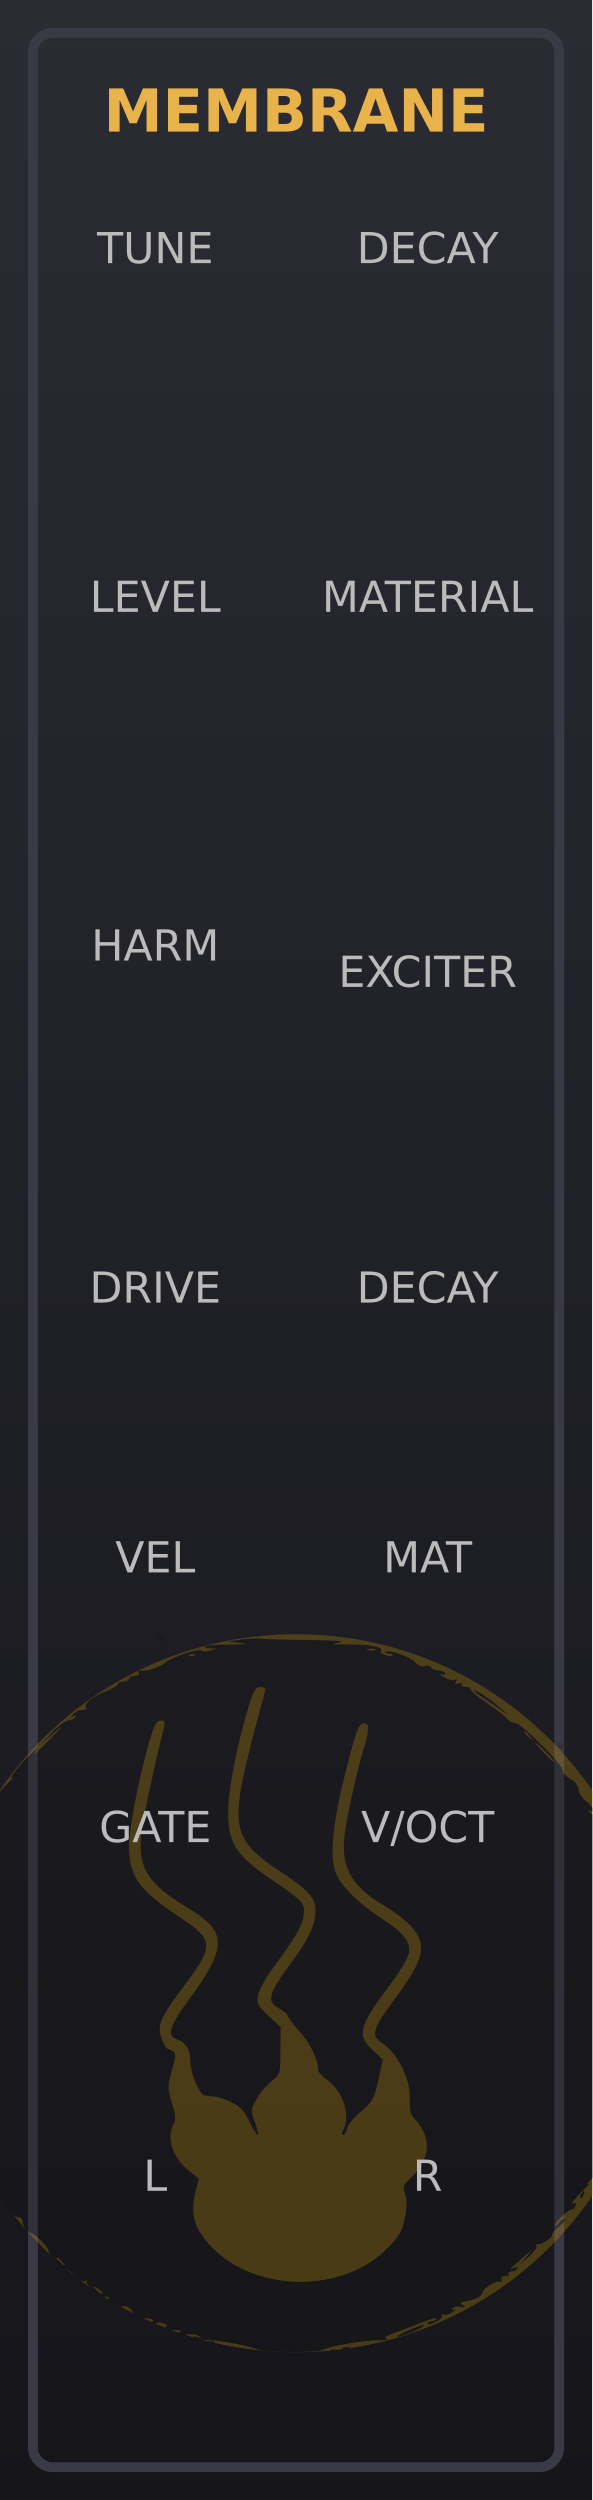
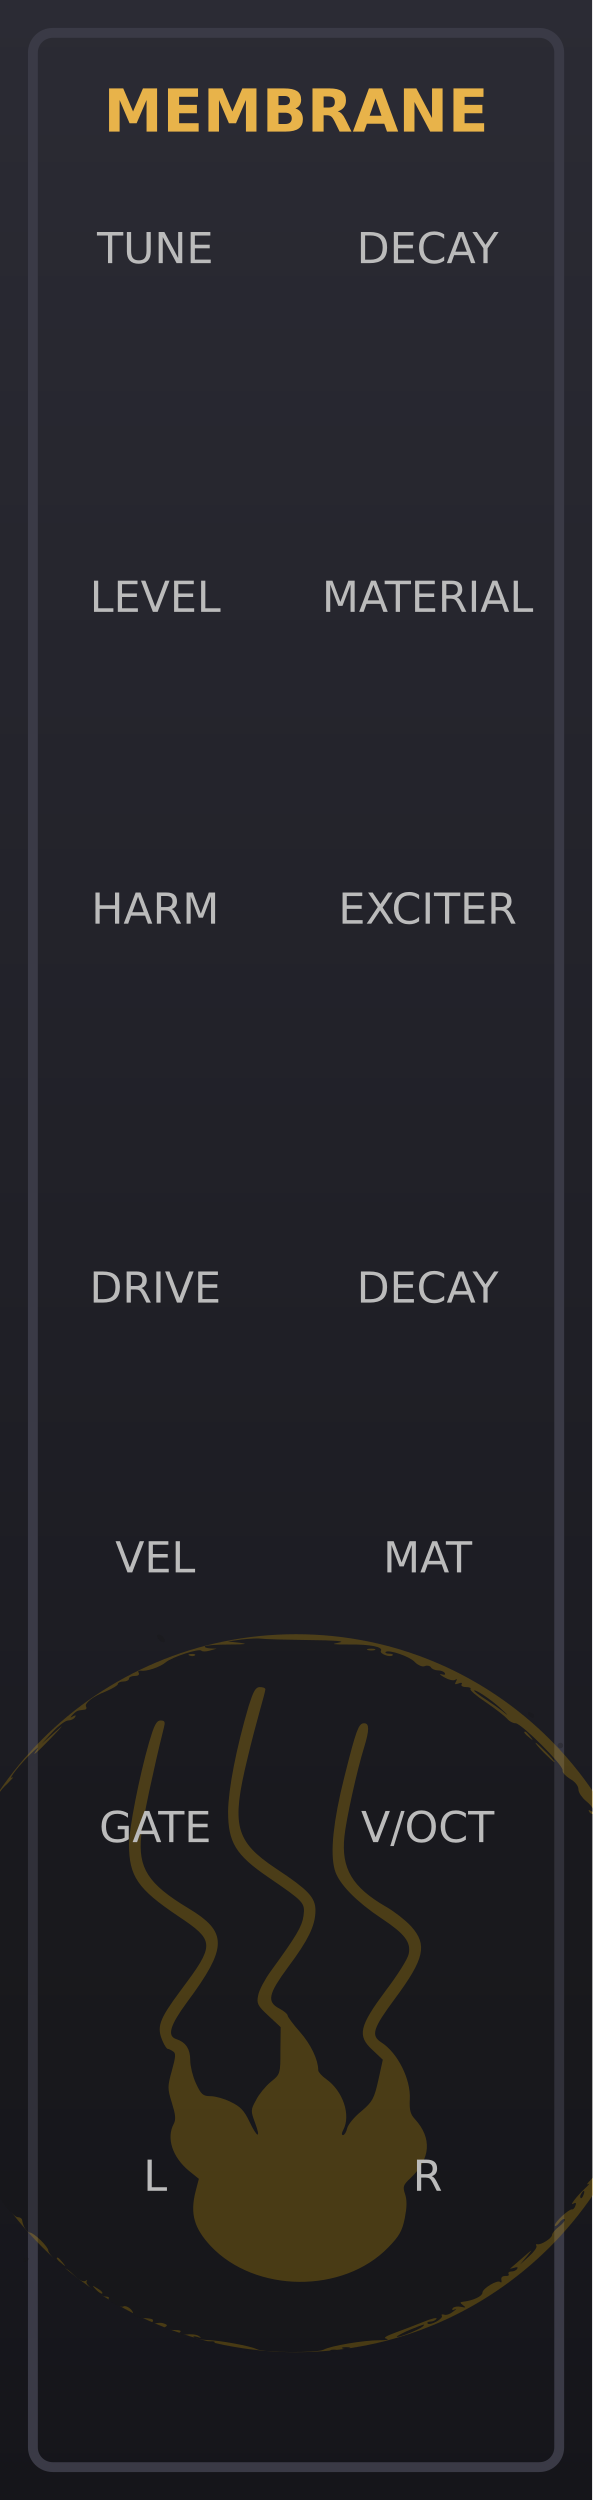
<svg xmlns="http://www.w3.org/2000/svg" width="90" height="380" viewBox="0 0 90 380" version="1.1" id="svg42">
  <defs id="defs2">
    <linearGradient id="bg" x1="0" y1="0" x2="0" y2="1">
      <stop offset="0" stop-color="#2b2b34" id="stop1" />
      <stop offset="1" stop-color="#15151a" id="stop2" />
    </linearGradient>
  </defs>
  <rect x="0" y="0" width="90" height="380" fill="url(#bg)" id="rect2" />
  <rect x="5" y="5" width="80" height="370" rx="3" fill="none" stroke="#3a3a46" stroke-width="1.5" id="rect3" />
  <g opacity="0.28" transform="translate(-10,248.4) scale(0.423)" id="g28">
    <circle cx="130" cy="129" r="129" fill="#C99700" id="circle3" />
    <g transform="translate(0,258) scale(0.1,-0.1)" fill="#141414" stroke="none" id="g27">
      <path d="M802 2569 c2 -7 10 -15 17 -17 8 -3 12 1 9 9 -2 7 -10 15 -17 17 -8 3 -12 -1 -9 -9z" id="path3" />
      <path d="M1105 2561 l-50 -7 45 -5 c30 -4 18 -6 -37 -6 -46 0 -86 -3 -90 -6 -3 -4 5 -7 18 -8 l24 -1 -25 -7 c-14 -4 -27 -4 -30 0 -7 9 -106 -23 -128 -42 -20 -17 -69 -34 -91 -30 -7 1 -10 -2 -6 -8 3 -7 -2 -11 -14 -11 -12 0 -21 -4 -21 -10 0 -5 -9 -10 -20 -10 -11 0 -20 -4 -20 -9 0 -5 -19 -16 -42 -26 -49 -19 -80 -44 -72 -56 3 -5 0 -10 -5 -10 -6 -1 -15 -2 -21 -3 -5 0 -15 -7 -22 -15 -11 -12 -11 -13 1 -6 9 5 12 4 7 -3 -4 -7 -15 -12 -25 -12 -9 0 -35 -19 -56 -42 l-40 -43 45 40 c40 35 39 33 -10 -18 -54 -56 -75 -74 -49 -39 7 9 -1 4 -19 -13 -40 -37 -91 -102 -71 -90 8 5 -1 -5 -18 -22 -29 -27 -37 -42 -35 -63 0 -3 -8 -17 -19 -30 l-20 -25 11 25 c11 24 10 24 -5 5 -8 -11 -13 -25 -11 -31 3 -7 -2 -15 -10 -18 -8 -3 -14 -12 -14 -21 0 -8 -4 -15 -10 -15 -5 0 -10 -12 -10 -27 0 -22 -2 -25 -10 -13 -8 12 -10 10 -11 -10 -1 -14 -2 -31 -2 -37 1 -7 -3 -11 -7 -8 -4 3 -11 -2 -14 -11 -9 -24 -7 -31 4 -14 5 8 10 11 10 5 0 -5 -4 -16 -9 -24 -7 -11 -11 -10 -19 5 -6 10 -14 16 -17 12 -4 -4 0 -14 8 -22 9 -9 13 -25 10 -37 -5 -16 -8 -18 -15 -7 -7 9 -8 8 -4 -6 4 -10 1 -26 -6 -34 -11 -13 -11 -14 1 -7 11 6 13 4 7 -11 -4 -10 -10 -35 -14 -54 -5 -33 -6 -34 -13 -10 -6 23 -7 23 -8 3 -1 -12 3 -24 9 -28 5 -3 6 -13 3 -21 -3 -9 -8 -11 -12 -6 -3 6 -6 -22 -6 -61 0 -43 -4 -71 -10 -70 -10 1 -12 -85 -5 -217 3 -61 3 -62 10 -25 7 37 7 38 9 8 0 -17 4 -39 8 -49 4 -10 2 -15 -3 -11 -5 3 -10 -3 -10 -13 0 -10 5 -18 10 -17 6 1 14 -18 17 -43 4 -25 12 -63 19 -85 7 -22 14 -57 15 -79 2 -21 7 -41 11 -45 4 -3 4 5 1 17 -9 37 4 18 30 -45 24 -58 31 -78 32 -99 1 -6 13 -24 29 -39 15 -16 21 -25 14 -21 -11 7 -11 4 -1 -12 7 -12 17 -18 23 -15 5 3 6 1 2 -5 -8 -13 55 -97 75 -97 7 0 14 -4 15 -10 2 -20 16 -45 27 -45 15 0 67 -51 67 -65 0 -12 51 -65 63 -65 3 0 18 -11 32 -26 14 -14 30 -22 38 -18 6 4 9 4 5 -1 -9 -10 45 -55 68 -55 9 0 14 -3 11 -7 -8 -7 42 -35 52 -29 11 7 36 -12 36 -26 0 -7 9 -13 20 -14 50 -3 56 -4 49 -16 -5 -8 -2 -9 9 -5 10 3 24 4 33 0 13 -5 13 -7 2 -14 -8 -6 1 -9 27 -9 31 0 37 -3 25 -11 -11 -8 -6 -9 21 -6 20 3 42 1 50 -5 11 -7 9 -8 -6 -3 -11 3 -16 3 -12 -2 5 -4 25 -8 45 -9 47 -1 160 -22 181 -33 24 -13 217 -14 240 -2 26 14 144 34 201 34 25 0 36 2 26 5 -14 3 -5 9 30 22 27 10 73 27 102 39 29 12 51 17 47 11 -3 -5 -13 -10 -22 -10 -9 0 -13 -3 -10 -7 9 -9 58 18 51 28 -3 5 1 6 8 4 8 -3 22 2 33 11 11 8 14 12 6 8 -9 -4 -12 -3 -8 4 4 5 17 8 30 5 18 -4 19 -3 7 6 -11 8 -11 11 -2 12 38 4 72 20 72 33 0 15 55 48 64 38 4 -4 6 0 4 8 -2 9 4 14 14 14 10 -1 15 2 12 7 -3 5 2 9 10 9 8 0 18 4 21 10 4 6 -1 7 -12 3 -10 -3 -16 -4 -13 -2 3 2 23 20 45 39 37 32 38 33 15 5 l-25 -30 32 29 c18 16 30 33 27 38 -3 5 -2 7 3 6 13 -4 53 22 53 33 0 6 11 20 26 31 14 11 23 23 19 26 -3 3 -12 -3 -20 -14 -8 -10 -15 -14 -15 -8 0 12 52 60 62 57 3 -1 9 4 12 13 4 10 2 13 -7 8 -17 -11 11 26 42 55 14 13 19 20 11 15 -8 -4 -3 4 13 19 27 26 37 44 16 32 -6 -4 -5 2 2 14 8 12 16 16 20 10 6 -11 20 27 25 70 4 30 14 41 14 15 1 -13 6 -8 15 15 19 43 19 49 -1 25 -15 -17 -15 -17 0 8 9 15 16 35 16 45 0 15 2 16 10 3 8 -12 10 -11 8 5 0 11 0 31 1 45 1 20 3 22 12 10 7 -11 9 -7 8 20 -2 51 0 62 9 56 5 -3 10 20 11 51 1 31 5 61 8 67 10 16 3 315 -8 374 -6 30 -8 66 -5 80 5 20 4 23 -4 12 -8 -12 -10 -9 -11 15 -1 17 -1 39 0 50 1 15 0 17 -7 7 -7 -11 -11 -8 -16 11 -3 14 -9 33 -12 44 -5 15 -4 15 5 3 14 -20 14 -7 0 24 -7 14 -16 23 -22 19 -6 -3 -7 -1 -3 5 4 7 1 24 -7 39 -8 16 -26 54 -41 86 -14 32 -30 55 -35 52 -5 -3 -13 0 -17 6 -4 8 -3 9 4 5 24 -15 11 13 -15 34 -15 12 -28 31 -28 42 0 13 -12 28 -30 38 -16 10 -29 23 -27 31 4 17 -148 169 -169 169 -9 0 -23 7 -30 16 -8 9 -42 36 -76 59 -35 23 -60 45 -56 48 3 4 -4 7 -16 7 -12 0 -19 4 -16 10 4 6 -1 7 -11 3 -13 -5 -15 -3 -9 7 5 9 4 11 -3 6 -6 -4 -24 0 -39 9 -16 9 -20 14 -10 11 11 -3 15 -2 12 4 -3 6 -15 10 -25 10 -10 0 -22 5 -25 11 -4 6 -14 8 -23 4 -8 -3 -23 3 -34 14 -18 21 -95 47 -106 37 -3 -3 3 -6 13 -6 10 0 16 -3 12 -6 -8 -9 -48 6 -42 16 9 14 -36 24 -115 23 -60 0 -67 1 -35 7 26 5 -14 8 -110 9 -82 1 -159 3 -170 5 -11 2 -42 0 -70 -3z m478 -38 c-7 -2 -19 -2 -25 0 -7 3 -2 5 12 5 14 0 19 -2 13 -5z m-646 -19 c-3 -3 -12 -4 -19 -1 -8 3 -5 6 6 6 11 1 17 -2 13 -5z m253 -122 c0 -4 -9 -39 -20 -77 -11 -39 -31 -115 -44 -170 -59 -242 -45 -299 102 -397 118 -78 142 -104 142 -152 -1 -54 -25 -104 -99 -203 -70 -95 -77 -124 -31 -148 17 -9 30 -20 30 -25 0 -5 20 -32 44 -59 39 -44 66 -100 66 -138 0 -6 13 -21 29 -32 60 -43 89 -129 61 -182 -6 -11 -7 -19 -1 -19 5 0 12 11 15 25 3 13 26 41 51 61 40 34 46 45 61 112 l16 73 -37 35 c-56 51 -48 85 48 214 42 55 79 114 82 131 9 42 -14 72 -95 126 -94 62 -158 128 -171 177 -17 61 -5 175 35 334 43 171 51 192 71 192 19 0 19 -24 0 -86 -26 -83 -65 -261 -71 -321 -12 -115 28 -182 149 -252 30 -17 71 -49 91 -71 59 -66 48 -116 -58 -259 -80 -108 -88 -133 -49 -158 58 -37 106 -132 102 -204 -2 -38 2 -54 18 -71 63 -69 57 -143 -15 -212 -27 -25 -29 -31 -20 -58 7 -21 7 -46 -1 -86 -9 -46 -20 -65 -59 -105 -162 -168 -479 -165 -639 5 -59 64 -74 115 -54 195 l12 46 -36 29 c-59 49 -82 118 -54 169 8 15 6 34 -7 75 -16 52 -16 58 0 116 14 50 15 63 4 69 -7 5 -16 9 -19 9 -3 0 -11 11 -17 25 -24 53 -15 79 63 184 125 167 125 179 -10 269 -144 97 -175 142 -175 257 0 56 37 245 72 366 18 62 27 79 41 79 16 0 18 -5 12 -27 -37 -148 -76 -331 -81 -385 -12 -119 24 -175 168 -262 144 -86 143 -141 -4 -339 -61 -83 -72 -121 -38 -132 34 -11 50 -35 50 -76 0 -21 9 -59 21 -84 18 -39 25 -45 52 -45 17 0 50 -9 73 -21 34 -16 48 -31 66 -69 29 -61 43 -65 21 -6 -16 43 -16 47 3 81 10 21 34 50 53 66 35 28 35 29 35 113 l1 84 -44 41 c-39 36 -43 44 -37 73 3 18 24 58 46 88 91 125 112 160 117 198 6 47 3 50 -127 139 -117 80 -144 125 -144 236 1 81 29 226 74 379 17 54 25 68 40 68 11 0 20 -3 20 -8z m951 -169 c13 -16 12 -17 -3 -4 -17 13 -22 21 -14 21 2 0 10 -8 17 -17z m59 -58 c19 -19 32 -35 29 -35 -3 0 -20 16 -39 35 -19 19 -32 35 -29 35 3 0 20 -16 39 -35z m200 -275 c11 -22 18 -40 15 -40 -2 0 -14 18 -25 40 -11 22 -18 40 -15 40 2 0 14 -18 25 -40z m-1939 -1557 c13 -16 12 -17 -3 -4 -17 13 -22 21 -14 21 2 0 10 -8 17 -17z m143 -112 c-2 -3 -12 3 -22 13 -16 17 -16 18 5 5 12 -7 20 -15 17 -18z" id="path4" />
      <path d="M1940 2377 c0 -2 19 -17 43 -32 23 -15 54 -37 68 -49 14 -11 9 -5 -12 14 -34 33 -99 76 -99 67z" id="path5" />
      <path d="M2135 2290 c3 -5 11 -10 16 -10 6 0 7 5 4 10 -3 6 -11 10 -16 10 -6 0 -7 -4 -4 -10z" id="path6" />
      <path d="M2240 2180 c0 -5 5 -10 10 -10 6 0 10 5 10 10 0 6 -4 10 -10 10 -5 0 -10 -4 -10 -10z" id="path7" />
      <path d="M10 1770 c0 -5 5 -10 10 -10 6 0 10 5 10 10 0 6 -4 10 -10 10 -5 0 -10 -4 -10 -10z" id="path8" />
      <path d="M41 1604 c0 -11 3 -14 6 -6 3 7 2 16 -1 19 -3 4 -6 -2 -5 -13z" id="path9" />
      <path d="M2542 1485 c0 -16 2 -22 5 -12 2 9 2 23 0 30 -3 6 -5 -1 -5 -18z" id="path10" />
      <path d="M13 1445 c0 -22 2 -30 4 -17 2 12 2 30 0 40 -3 9 -5 -1 -4 -23z" id="path11" />
      <path d="M2552 1415 c0 -16 2 -22 5 -12 2 9 2 23 0 30 -3 6 -5 -1 -5 -18z" id="path12" />
      <path d="M2552 1360 c0 -14 2 -19 5 -12 2 6 2 18 0 25 -3 6 -5 1 -5 -13z" id="path13" />
      <path d="M2552 1250 c0 -14 2 -19 5 -12 2 6 2 18 0 25 -3 6 -5 1 -5 -13z" id="path14" />
      <path d="M2541 1094 c0 -11 3 -14 6 -6 3 7 2 16 -1 19 -3 4 -6 -2 -5 -13z" id="path15" />
      <path d="M32 1015 c0 -16 2 -22 5 -12 2 9 2 23 0 30 -3 6 -5 -1 -5 -18z" id="path16" />
      <path d="M2580 1020 c0 -5 5 -10 10 -10 6 0 10 5 10 10 0 6 -4 10 -10 10 -5 0 -10 -4 -10 -10z" id="path17" />
      <path d="M48 929 c2 -16 7 -31 11 -34 4 -2 5 9 3 26 -2 16 -7 31 -11 34 -4 2 -5 -9 -3 -26z" id="path18" />
      <path d="M110 761 c0 -6 4 -13 10 -16 6 -3 7 1 4 9 -7 18 -14 21 -14 7z" id="path19" />
      <path d="M2325 569 c-4 -6 -5 -12 -2 -15 2 -3 7 2 10 11 7 17 1 20 -8 4z" id="path20" />
      <path d="M160 490 c0 -5 5 -10 10 -10 6 0 10 5 10 10 0 6 -4 10 -10 10 -5 0 -10 -4 -10 -10z" id="path21" />
      <path d="M320 329 c0 -5 5 -7 10 -4 6 3 10 8 10 11 0 2 -4 4 -10 4 -5 0 -10 -5 -10 -11z" id="path22" />
      <path d="M1713 82 c-23 -9 -45 -21 -50 -25 -10 -11 79 23 92 35 12 11 7 10 -42 -10z" id="path23" />
      <path d="M988 33 c7 -3 16 -2 19 1 4 3 -2 6 -13 5 -11 0 -14 -3 -6 -6z" id="path24" />
      <path d="M1468 13 c6 -2 18 -2 25 0 6 3 1 5 -13 5 -14 0 -19 -2 -12 -5z" id="path25" />
      <path d="M1118 3 c6 -2 18 -2 25 0 6 3 1 5 -13 5 -14 0 -19 -2 -12 -5z" id="path26" />
      <path d="M1428 3 c7 -3 16 -2 19 1 4 3 -2 6 -13 5 -11 0 -14 -3 -6 -6z" id="path27" />
    </g>
  </g>
  <path d="m 16.578,13.439 h 2.153 l 1.494,3.511 1.503,-3.511 h 2.149 V 20 h -1.6 V 15.201 L 20.766,18.739 H 19.694 L 18.182,15.201 V 20 h -1.604 z m 8.956,0 h 4.566 v 1.279 h -2.874 v 1.222 h 2.703 v 1.279 h -2.703 v 1.503 h 2.971 V 20 h -4.663 z m 6.148,0 h 2.153 l 1.494,3.511 1.503,-3.511 h 2.149 V 20 H 37.382 V 15.201 L 35.87,18.739 H 34.798 L 33.286,15.201 V 20 h -1.604 z m 11.584,2.54 q 0.4,0 0.606,-0.176 0.207,-0.176 0.207,-0.519 0,-0.338 -0.207,-0.514 -0.207,-0.18 -0.606,-0.18 h -0.936 v 1.389 z m 0.057,2.87 q 0.51,0 0.765,-0.215 0.259,-0.215 0.259,-0.65 0,-0.426 -0.255,-0.637 -0.255,-0.215 -0.769,-0.215 h -0.993 v 1.718 z m 1.573,-2.36 q 0.545,0.158 0.844,0.584 0.299,0.426 0.299,1.046 0,0.949 -0.642,1.415 Q 44.756,20 43.447,20 h -2.808 v -6.561 h 2.54 q 1.367,0 1.978,0.413 0.615,0.413 0.615,1.323 0,0.479 -0.224,0.817 -0.224,0.334 -0.65,0.497 z M 49.902,16.348 q 0.532,0 0.76,-0.198 0.233,-0.198 0.233,-0.65 0,-0.448 -0.233,-0.642 -0.229,-0.193 -0.76,-0.193 h -0.712 v 1.683 z M 49.19,17.517 V 20 h -1.692 v -6.561 h 2.584 q 1.296,0 1.898,0.435 0.606,0.435 0.606,1.375 0,0.65 -0.316,1.068 -0.312,0.417 -0.945,0.615 0.347,0.079 0.62,0.36 0.277,0.277 0.558,0.844 L 53.422,20 h -1.802 l -0.8,-1.63 q -0.242,-0.492 -0.492,-0.672 -0.246,-0.18 -0.659,-0.18 z m 9.22,1.288 H 55.764 L 55.347,20 H 53.646 l 2.43,-6.561 h 2.017 L 60.524,20 h -1.701 z m -2.224,-1.217 h 1.797 l -0.896,-2.61 z m 5.208,-4.148 h 1.89 l 2.386,4.5 v -4.5 h 1.604 V 20 h -1.89 l -2.386,-4.5 V 20 h -1.604 z m 7.532,0 h 4.566 v 1.279 H 70.618 v 1.222 h 2.703 v 1.279 H 70.618 v 1.503 h 2.971 V 20 h -4.663 z" id="text28" style="font-weight:bold;font-size:9px;font-family:'DejaVu Sans';text-anchor:middle;fill:#e8b34a" aria-label="MEMBRANE" />
  <path d="m 14.732,35.261 h 4.009 v 0.54 H 17.059 V 40 h -0.644 v -4.199 h -1.682 z m 4.554,0 h 0.644 v 2.879 q 0,0.762 0.276,1.098 0.276,0.333 0.895,0.333 0.616,0 0.892,-0.333 0.276,-0.336 0.276,-1.098 v -2.879 h 0.644 v 2.958 q 0,0.927 -0.46,1.4 -0.457,0.473 -1.352,0.473 -0.898,0 -1.358,-0.473 -0.457,-0.473 -0.457,-1.4 z m 4.831,0 h 0.863 l 2.101,3.964 v -3.964 h 0.622 V 40 H 26.84 L 24.739,36.036 V 40 h -0.622 z m 4.862,0 h 2.996 v 0.54 h -2.355 v 1.403 h 2.257 v 0.54 h -2.257 v 1.717 h 2.412 V 40 h -3.053 z" id="text29" style="font-size:6.5px;font-family:'DejaVu Sans';text-anchor:middle;fill:#bbbbbb" aria-label="TUNE" />
  <path d="m 55.498,35.788 v 3.685 h 0.774 q 0.981,0 1.435,-0.444 0.457,-0.444 0.457,-1.403 0,-0.952 -0.457,-1.393 -0.454,-0.444 -1.435,-0.444 z m -0.641,-0.527 h 1.317 q 1.377,0 2.022,0.574 0.644,0.571 0.644,1.79 0,1.225 -0.647,1.8 Q 57.545,40 56.174,40 h -1.317 z m 5.005,0 h 2.996 v 0.54 h -2.355 v 1.403 h 2.257 v 0.54 h -2.257 v 1.717 h 2.412 V 40 h -3.053 z m 7.655,0.365 v 0.676 q -0.324,-0.302 -0.692,-0.451 -0.365,-0.149 -0.778,-0.149 -0.812,0 -1.244,0.498 -0.432,0.495 -0.432,1.435 0,0.936 0.432,1.435 0.432,0.495 1.244,0.495 0.413,0 0.778,-0.149 0.368,-0.149 0.692,-0.451 v 0.67 q -0.336,0.229 -0.714,0.343 -0.375,0.114 -0.793,0.114 -1.076,0 -1.695,-0.657 -0.619,-0.66 -0.619,-1.8 0,-1.143 0.619,-1.8 0.619,-0.66 1.695,-0.66 0.425,0 0.8,0.114 0.378,0.111 0.708,0.336 z m 2.574,0.267 -0.87,2.358 h 1.742 z m -0.362,-0.632 h 0.727 L 72.262,40 H 71.595 L 71.164,38.784 H 69.028 L 68.596,40 h -0.676 z m 2.069,0 h 0.689 l 1.314,1.949 1.304,-1.949 h 0.689 l -1.676,2.482 V 40 h -0.644 v -2.257 z" id="text30" style="font-size:6.5px;font-family:'DejaVu Sans';text-anchor:middle;fill:#bbbbbb" aria-label="DECAY" />
  <path d="m 14.286,88.261 h 0.641 v 4.199 h 2.307 V 93 h -2.948 z m 3.621,0 h 2.996 v 0.54 h -2.355 v 1.403 h 2.257 v 0.54 h -2.257 v 1.717 h 2.412 V 93 H 17.908 Z M 23.237,93 21.428,88.261 h 0.67 l 1.501,3.99 1.504,-3.99 h 0.667 L 23.963,93 Z m 3.225,-4.739 H 29.457 v 0.54 h -2.355 v 1.403 h 2.257 v 0.54 H 27.102 v 1.717 h 2.412 V 93 h -3.053 z m 4.107,0 h 0.641 v 4.199 h 2.307 V 93 H 30.568 Z" id="text31" style="font-size:6.5px;font-family:'DejaVu Sans';text-anchor:middle;fill:#bbbbbb" aria-label="LEVEL" />
  <path d="m 49.574,88.261 h 0.955 l 1.209,3.225 1.216,-3.225 h 0.955 V 93 h -0.625 v -4.161 l -1.222,3.25 h -0.644 l -1.222,-3.25 V 93 h -0.622 z m 7.192,0.632 -0.87,2.358 h 1.742 z m -0.362,-0.632 h 0.727 L 58.936,93 h -0.667 l -0.432,-1.216 H 55.702 L 55.271,93 h -0.676 z m 2.063,0 h 4.009 v 0.54 H 60.793 V 93 h -0.644 v -4.199 h -1.682 z m 4.627,0 h 2.996 v 0.54 h -2.355 v 1.403 h 2.257 v 0.54 h -2.257 v 1.717 h 2.412 V 93 h -3.053 z m 6.354,2.517 q 0.206,0.07 0.4,0.298 0.197,0.229 0.394,0.628 L 70.892,93 H 70.203 L 69.597,91.784 Q 69.362,91.308 69.14,91.153 68.921,90.997 68.54,90.997 H 67.842 V 93 H 67.201 v -4.739 h 1.447 q 0.812,0 1.212,0.34 0.4,0.34 0.4,1.025 0,0.448 -0.209,0.743 -0.206,0.295 -0.603,0.409 z m -1.606,-1.99 v 1.682 h 0.806 q 0.463,0 0.698,-0.213 0.238,-0.216 0.238,-0.632 0,-0.416 -0.238,-0.625 -0.235,-0.213 -0.698,-0.213 z m 3.875,-0.527 h 0.641 V 93 h -0.641 z m 3.501,0.632 -0.87,2.358 h 1.742 z M 74.856,88.261 H 75.583 L 77.389,93 h -0.667 l -0.432,-1.216 H 74.155 L 73.723,93 h -0.676 z m 3.225,0 h 0.641 v 4.199 h 2.307 V 93 h -2.948 z" id="text32" style="font-size:6.5px;font-family:'DejaVu Sans';text-anchor:middle;fill:#bbbbbb" aria-label="MATERIAL" />
-   <path d="m 14.509,141.261 h 0.641 v 1.942 h 2.33 v -1.942 h 0.641 V 146 h -0.641 v -2.257 h -2.33 V 146 H 14.509 Z m 6.471,0.632 -0.87,2.358 h 1.742 z m -0.362,-0.632 h 0.727 L 23.151,146 H 22.484 l -0.432,-1.216 H 19.917 L 19.485,146 h -0.676 z m 5.472,2.517 q 0.206,0.07 0.4,0.298 0.197,0.229 0.394,0.628 L 27.534,146 h -0.689 l -0.606,-1.216 q -0.235,-0.476 -0.457,-0.632 -0.219,-0.156 -0.6,-0.156 H 24.484 V 146 h -0.641 v -4.739 h 1.447 q 0.812,0 1.212,0.34 0.4,0.34 0.4,1.025 0,0.448 -0.209,0.743 -0.206,0.295 -0.603,0.409 z m -1.606,-1.99 v 1.682 h 0.806 q 0.463,0 0.698,-0.213 0.238,-0.216 0.238,-0.632 0,-0.416 -0.238,-0.625 -0.235,-0.213 -0.698,-0.213 z m 3.875,-0.527 h 0.955 l 1.209,3.225 1.216,-3.225 h 0.955 V 146 h -0.625 v -4.161 l -1.222,3.25 H 30.203 l -1.222,-3.25 V 146 h -0.622 z" id="text33" style="font-size:6.5px;font-family:'DejaVu Sans';text-anchor:middle;fill:#bbbbbb" aria-label="HARM" />
-   <path d="m 52.07,145.261 h 2.996 v 0.54 h -2.355 v 1.403 h 2.257 v 0.54 h -2.257 v 1.717 h 2.412 V 150 h -3.053 z m 3.878,0 h 0.689 l 1.177,1.761 1.184,-1.761 h 0.689 l -1.523,2.276 1.625,2.463 h -0.689 L 57.767,147.985 56.424,150 h -0.692 l 1.692,-2.53 z m 7.757,0.365 v 0.676 q -0.324,-0.302 -0.692,-0.451 -0.365,-0.149 -0.778,-0.149 -0.812,0 -1.244,0.498 -0.432,0.495 -0.432,1.435 0,0.936 0.432,1.435 0.432,0.495 1.244,0.495 0.413,0 0.778,-0.149 0.368,-0.149 0.692,-0.451 v 0.67 q -0.336,0.229 -0.714,0.343 -0.375,0.114 -0.793,0.114 -1.076,0 -1.695,-0.657 -0.619,-0.66 -0.619,-1.8 0,-1.143 0.619,-1.8 0.619,-0.66 1.695,-0.66 0.425,0 0.8,0.114 0.378,0.111 0.708,0.336 z m 0.99,-0.365 h 0.641 V 150 h -0.641 z m 1.26,0 h 4.009 v 0.54 H 68.282 V 150 h -0.644 v -4.199 h -1.682 z m 4.627,0 h 2.996 v 0.54 h -2.355 v 1.403 h 2.257 v 0.54 h -2.257 v 1.717 h 2.412 V 150 h -3.053 z m 6.354,2.517 q 0.206,0.07 0.4,0.298 0.197,0.229 0.394,0.628 L 78.381,150 h -0.689 l -0.606,-1.216 q -0.235,-0.476 -0.457,-0.632 -0.219,-0.156 -0.6,-0.156 H 75.331 V 150 h -0.641 v -4.739 h 1.447 q 0.812,0 1.212,0.34 0.4,0.34 0.4,1.025 0,0.448 -0.209,0.743 -0.206,0.295 -0.603,0.409 z m -1.606,-1.99 v 1.682 h 0.806 q 0.463,0 0.698,-0.213 0.238,-0.216 0.238,-0.632 0,-0.416 -0.238,-0.625 -0.235,-0.213 -0.698,-0.213 z" id="text34" style="font-size:6.5px;font-family:'DejaVu Sans';text-anchor:middle;fill:#bbbbbb" aria-label="EXCITER" />
+   <path d="m 14.509,135.661 h 0.641 v 1.942 h 2.33 v -1.942 h 0.641 v 4.739 h -0.641 v -2.257 h -2.33 v 2.257 H 14.509 Z m 6.471,0.632 -0.87,2.358 h 1.742 z m -0.362,-0.632 h 0.727 l 1.806,4.739 H 22.484 l -0.432,-1.216 h -2.136 l -0.432,1.216 h -0.676 z m 5.472,2.517 q 0.206,0.07 0.4,0.298 0.197,0.229 0.394,0.628 l 0.651,1.295 h -0.689 l -0.606,-1.216 q -0.235,-0.476 -0.457,-0.632 -0.219,-0.156 -0.6,-0.156 h -0.698 v 2.003 h -0.641 v -4.739 h 1.447 q 0.812,0 1.212,0.34 0.4,0.34 0.4,1.025 0,0.448 -0.209,0.743 -0.206,0.295 -0.603,0.409 z m -1.606,-1.99 v 1.682 h 0.806 q 0.463,0 0.698,-0.213 0.238,-0.216 0.238,-0.632 0,-0.416 -0.238,-0.625 -0.235,-0.213 -0.698,-0.213 z m 3.875,-0.527 h 0.955 l 1.209,3.225 1.216,-3.225 h 0.955 v 4.739 h -0.625 v -4.161 l -1.222,3.25 H 30.203 l -1.222,-3.25 v 4.161 h -0.622 z" id="text33" style="font-size:6.5px;font-family:'DejaVu Sans';text-anchor:middle;fill:#bbbbbb" aria-label="HARM" />
+   <path d="m 52.07,135.661 h 2.996 v 0.54 h -2.355 v 1.403 h 2.257 v 0.54 h -2.257 v 1.717 h 2.412 v 0.54 h -3.053 z m 3.878,0 h 0.689 l 1.177,1.761 1.184,-1.761 h 0.689 l -1.523,2.276 1.625,2.463 h -0.689 l -1.333,-2.015 -1.343,2.015 h -0.692 l 1.692,-2.53 z m 7.757,0.365 v 0.676 q -0.324,-0.302 -0.692,-0.451 -0.365,-0.149 -0.778,-0.149 -0.812,0 -1.244,0.498 -0.432,0.495 -0.432,1.435 0,0.936 0.432,1.435 0.432,0.495 1.244,0.495 0.413,0 0.778,-0.149 0.368,-0.149 0.692,-0.451 v 0.67 q -0.336,0.229 -0.714,0.343 -0.375,0.114 -0.793,0.114 -1.076,0 -1.695,-0.657 -0.619,-0.66 -0.619,-1.8 0,-1.143 0.619,-1.8 0.619,-0.66 1.695,-0.66 0.425,0 0.8,0.114 0.378,0.111 0.708,0.336 z m 0.99,-0.365 h 0.641 v 4.739 h -0.641 z m 1.26,0 h 4.009 v 0.54 h -1.682 v 4.199 h -0.644 v -4.199 h -1.682 z m 4.627,0 h 2.996 v 0.54 h -2.355 v 1.403 h 2.257 v 0.54 h -2.257 v 1.717 h 2.412 v 0.54 h -3.053 z m 6.354,2.517 q 0.206,0.07 0.4,0.298 0.197,0.229 0.394,0.628 l 0.651,1.295 h -0.689 l -0.606,-1.216 q -0.235,-0.476 -0.457,-0.632 -0.219,-0.156 -0.6,-0.156 h -0.698 v 2.003 h -0.641 v -4.739 h 1.447 q 0.812,0 1.212,0.34 0.4,0.34 0.4,1.025 0,0.448 -0.209,0.743 -0.206,0.295 -0.603,0.409 z m -1.606,-1.99 v 1.682 h 0.806 q 0.463,0 0.698,-0.213 0.238,-0.216 0.238,-0.632 0,-0.416 -0.238,-0.625 -0.235,-0.213 -0.698,-0.213 z" id="text34" style="font-size:6.5px;font-family:'DejaVu Sans';text-anchor:middle;fill:#bbbbbb" aria-label="EXCITER" />
  <path d="m 14.883,193.788 v 3.685 h 0.774 q 0.981,0 1.435,-0.444 0.457,-0.444 0.457,-1.403 0,-0.952 -0.457,-1.393 -0.454,-0.444 -1.435,-0.444 z m -0.641,-0.527 h 1.317 q 1.377,0 2.022,0.574 0.644,0.571 0.644,1.79 0,1.225 -0.647,1.8 Q 16.93,198 15.559,198 h -1.317 z m 7.252,2.517 q 0.206,0.07 0.4,0.298 0.197,0.229 0.394,0.628 L 22.938,198 h -0.689 l -0.606,-1.216 q -0.235,-0.476 -0.457,-0.632 -0.219,-0.156 -0.6,-0.156 H 19.888 V 198 h -0.641 v -4.739 h 1.447 q 0.812,0 1.212,0.34 0.4,0.34 0.4,1.025 0,0.448 -0.209,0.743 -0.206,0.295 -0.603,0.409 z m -1.606,-1.99 v 1.682 h 0.806 q 0.463,0 0.698,-0.213 0.238,-0.216 0.238,-0.632 0,-0.416 -0.238,-0.625 -0.235,-0.213 -0.698,-0.213 z m 3.875,-0.527 h 0.641 V 198 H 23.763 Z M 26.902,198 25.093,193.261 h 0.67 l 1.501,3.99 1.504,-3.99 h 0.667 L 27.629,198 Z m 3.225,-4.739 h 2.996 v 0.54 h -2.355 v 1.403 h 2.257 v 0.54 h -2.257 v 1.717 h 2.412 V 198 h -3.053 z" id="text35" style="font-size:6.5px;font-family:'DejaVu Sans';text-anchor:middle;fill:#bbbbbb" aria-label="DRIVE" />
  <path d="m 55.498,193.788 v 3.685 h 0.774 q 0.981,0 1.435,-0.444 0.457,-0.444 0.457,-1.403 0,-0.952 -0.457,-1.393 -0.454,-0.444 -1.435,-0.444 z m -0.641,-0.527 h 1.317 q 1.377,0 2.022,0.574 0.644,0.571 0.644,1.79 0,1.225 -0.647,1.8 Q 57.545,198 56.174,198 h -1.317 z m 5.005,0 h 2.996 v 0.54 h -2.355 v 1.403 h 2.257 v 0.54 h -2.257 v 1.717 h 2.412 V 198 h -3.053 z m 7.655,0.365 v 0.676 q -0.324,-0.302 -0.692,-0.451 -0.365,-0.149 -0.778,-0.149 -0.812,0 -1.244,0.498 -0.432,0.495 -0.432,1.435 0,0.936 0.432,1.435 0.432,0.495 1.244,0.495 0.413,0 0.778,-0.149 0.368,-0.149 0.692,-0.451 v 0.67 q -0.336,0.229 -0.714,0.343 -0.375,0.114 -0.793,0.114 -1.076,0 -1.695,-0.657 -0.619,-0.66 -0.619,-1.8 0,-1.143 0.619,-1.8 0.619,-0.66 1.695,-0.66 0.425,0 0.8,0.114 0.378,0.111 0.708,0.336 z m 2.574,0.267 -0.87,2.358 h 1.742 z m -0.362,-0.632 h 0.727 L 72.262,198 h -0.667 l -0.432,-1.216 H 69.028 L 68.596,198 h -0.676 z m 2.069,0 h 0.689 l 1.314,1.949 1.304,-1.949 h 0.689 l -1.676,2.482 V 198 h -0.644 v -2.257 z" id="text36" style="font-size:6.5px;font-family:'DejaVu Sans';text-anchor:middle;fill:#bbbbbb" aria-label="DECAY" />
  <path d="m 19.372,239 -1.809,-4.739 h 0.67 l 1.501,3.99 1.504,-3.99 h 0.667 L 20.099,239 Z m 3.225,-4.739 h 2.996 v 0.54 h -2.355 v 1.403 h 2.257 v 0.54 h -2.257 v 1.717 h 2.412 V 239 h -3.053 z m 4.107,0 h 0.641 v 4.199 h 2.307 V 239 h -2.948 z" id="text37" style="font-size:6.5px;font-family:'DejaVu Sans';text-anchor:middle;fill:#bbbbbb" aria-label="VEL" />
  <path d="m 58.878,234.261 h 0.955 l 1.209,3.225 1.216,-3.225 h 0.955 V 239 h -0.625 v -4.161 l -1.222,3.25 H 60.722 l -1.222,-3.25 V 239 h -0.622 z m 7.192,0.632 -0.87,2.358 h 1.742 z m -0.362,-0.632 H 66.435 L 68.24,239 h -0.667 l -0.432,-1.216 H 65.006 L 64.575,239 h -0.676 z m 2.063,0 h 4.009 v 0.54 H 70.097 V 239 h -0.644 v -4.199 h -1.682 z" id="text38" style="font-size:6.5px;font-family:'DejaVu Sans';text-anchor:middle;fill:#bbbbbb" aria-label="MAT" />
  <path d="m 18.941,279.324 v -1.273 h -1.047 v -0.527 h 1.682 v 2.034 q -0.371,0.263 -0.819,0.4 -0.448,0.133 -0.955,0.133 -1.111,0 -1.739,-0.647 -0.625,-0.651 -0.625,-1.809 0,-1.162 0.625,-1.809 0.628,-0.651 1.739,-0.651 0.463,0 0.879,0.114 0.419,0.114 0.771,0.336 v 0.682 q -0.355,-0.302 -0.755,-0.454 -0.4,-0.152 -0.841,-0.152 -0.87,0 -1.308,0.486 -0.435,0.486 -0.435,1.447 0,0.958 0.435,1.444 0.438,0.486 1.308,0.486 0.34,0 0.606,-0.057 0.267,-0.06 0.479,-0.184 z m 3.39,-3.431 -0.87,2.358 h 1.742 z m -0.362,-0.632 h 0.727 L 24.501,280 h -0.667 l -0.432,-1.216 H 21.267 L 20.836,280 h -0.676 z m 2.063,0 h 4.009 v 0.54 H 26.358 V 280 H 25.714 v -4.199 h -1.682 z m 4.627,0 h 2.996 v 0.54 h -2.355 v 1.403 h 2.257 v 0.54 h -2.257 v 1.717 h 2.412 V 280 h -3.053 z" id="text39" style="font-size:6.5px;font-family:'DejaVu Sans';text-anchor:middle;fill:#bbbbbb" aria-label="GATE" />
  <path d="m 56.729,280 -1.809,-4.739 H 55.59 l 1.501,3.99 1.504,-3.99 h 0.667 L 57.456,280 Z m 4.237,-4.739 h 0.54 l -1.65,5.342 h -0.54 z m 3.101,0.435 q -0.698,0 -1.111,0.521 -0.409,0.52 -0.409,1.419 0,0.895 0.409,1.416 0.413,0.52 1.111,0.52 0.698,0 1.104,-0.52 0.409,-0.521 0.409,-1.416 0,-0.898 -0.409,-1.419 -0.406,-0.521 -1.104,-0.521 z m 0,-0.521 q 0.997,0 1.593,0.67 0.597,0.666 0.597,1.79 0,1.12 -0.597,1.79 -0.597,0.666 -1.593,0.666 -1,0 -1.6,-0.666 -0.597,-0.667 -0.597,-1.79 0,-1.124 0.597,-1.79 0.6,-0.67 1.6,-0.67 z m 6.741,0.451 v 0.676 q -0.324,-0.302 -0.692,-0.451 -0.365,-0.149 -0.778,-0.149 -0.812,0 -1.244,0.498 -0.432,0.495 -0.432,1.435 0,0.936 0.432,1.435 0.432,0.495 1.244,0.495 0.413,0 0.778,-0.149 0.368,-0.149 0.692,-0.451 v 0.67 q -0.336,0.229 -0.714,0.343 -0.375,0.114 -0.793,0.114 -1.076,0 -1.695,-0.657 -0.619,-0.66 -0.619,-1.8 0,-1.143 0.619,-1.8 0.619,-0.66 1.695,-0.66 0.425,0 0.8,0.114 0.378,0.111 0.708,0.336 z m 0.333,-0.365 h 4.009 v 0.54 H 73.468 V 280 h -0.644 v -4.199 h -1.682 z" id="text40" style="font-size:6.5px;font-family:'DejaVu Sans';text-anchor:middle;fill:#bbbbbb" aria-label="V/OCT" />
  <path d="m 22.427,328.261 h 0.641 v 4.199 h 2.307 V 333 h -2.948 z" id="text41" style="font-size:6.5px;font-family:'DejaVu Sans';text-anchor:middle;fill:#bbbbbb" aria-label="L" />
  <path d="m 65.627,330.778 q 0.206,0.07 0.4,0.298 0.197,0.229 0.394,0.628 L 67.071,333 h -0.689 l -0.606,-1.216 q -0.235,-0.476 -0.457,-0.632 -0.219,-0.156 -0.6,-0.156 H 64.021 V 333 h -0.641 v -4.739 h 1.447 q 0.812,0 1.212,0.34 0.4,0.34 0.4,1.025 0,0.448 -0.209,0.743 -0.206,0.295 -0.603,0.409 z m -1.606,-1.99 v 1.682 h 0.806 q 0.463,0 0.698,-0.213 0.238,-0.216 0.238,-0.632 0,-0.416 -0.238,-0.625 -0.235,-0.213 -0.698,-0.213 z" id="text42" style="font-size:6.5px;font-family:'DejaVu Sans';text-anchor:middle;fill:#bbbbbb" aria-label="R" />
</svg>
